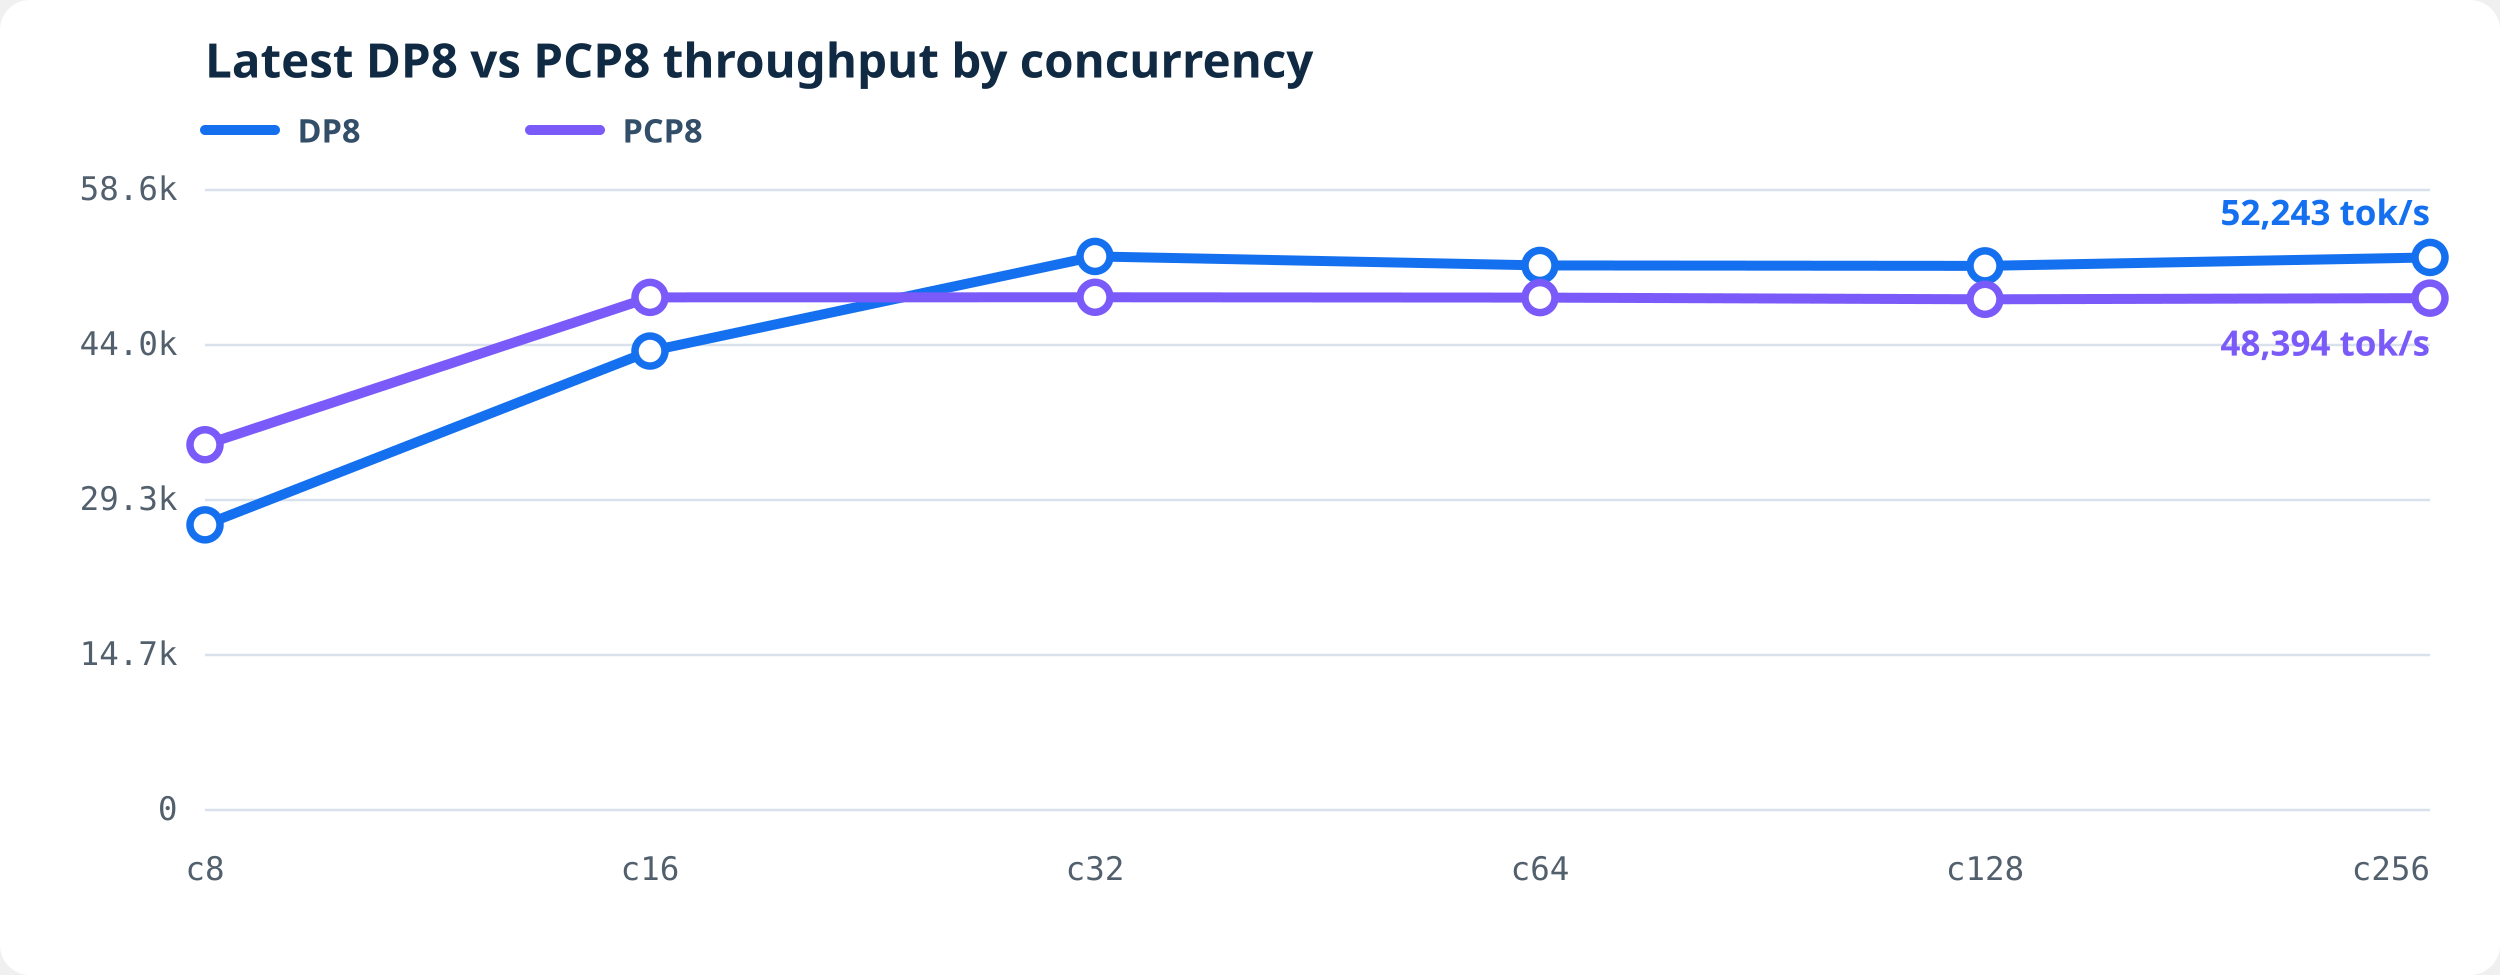
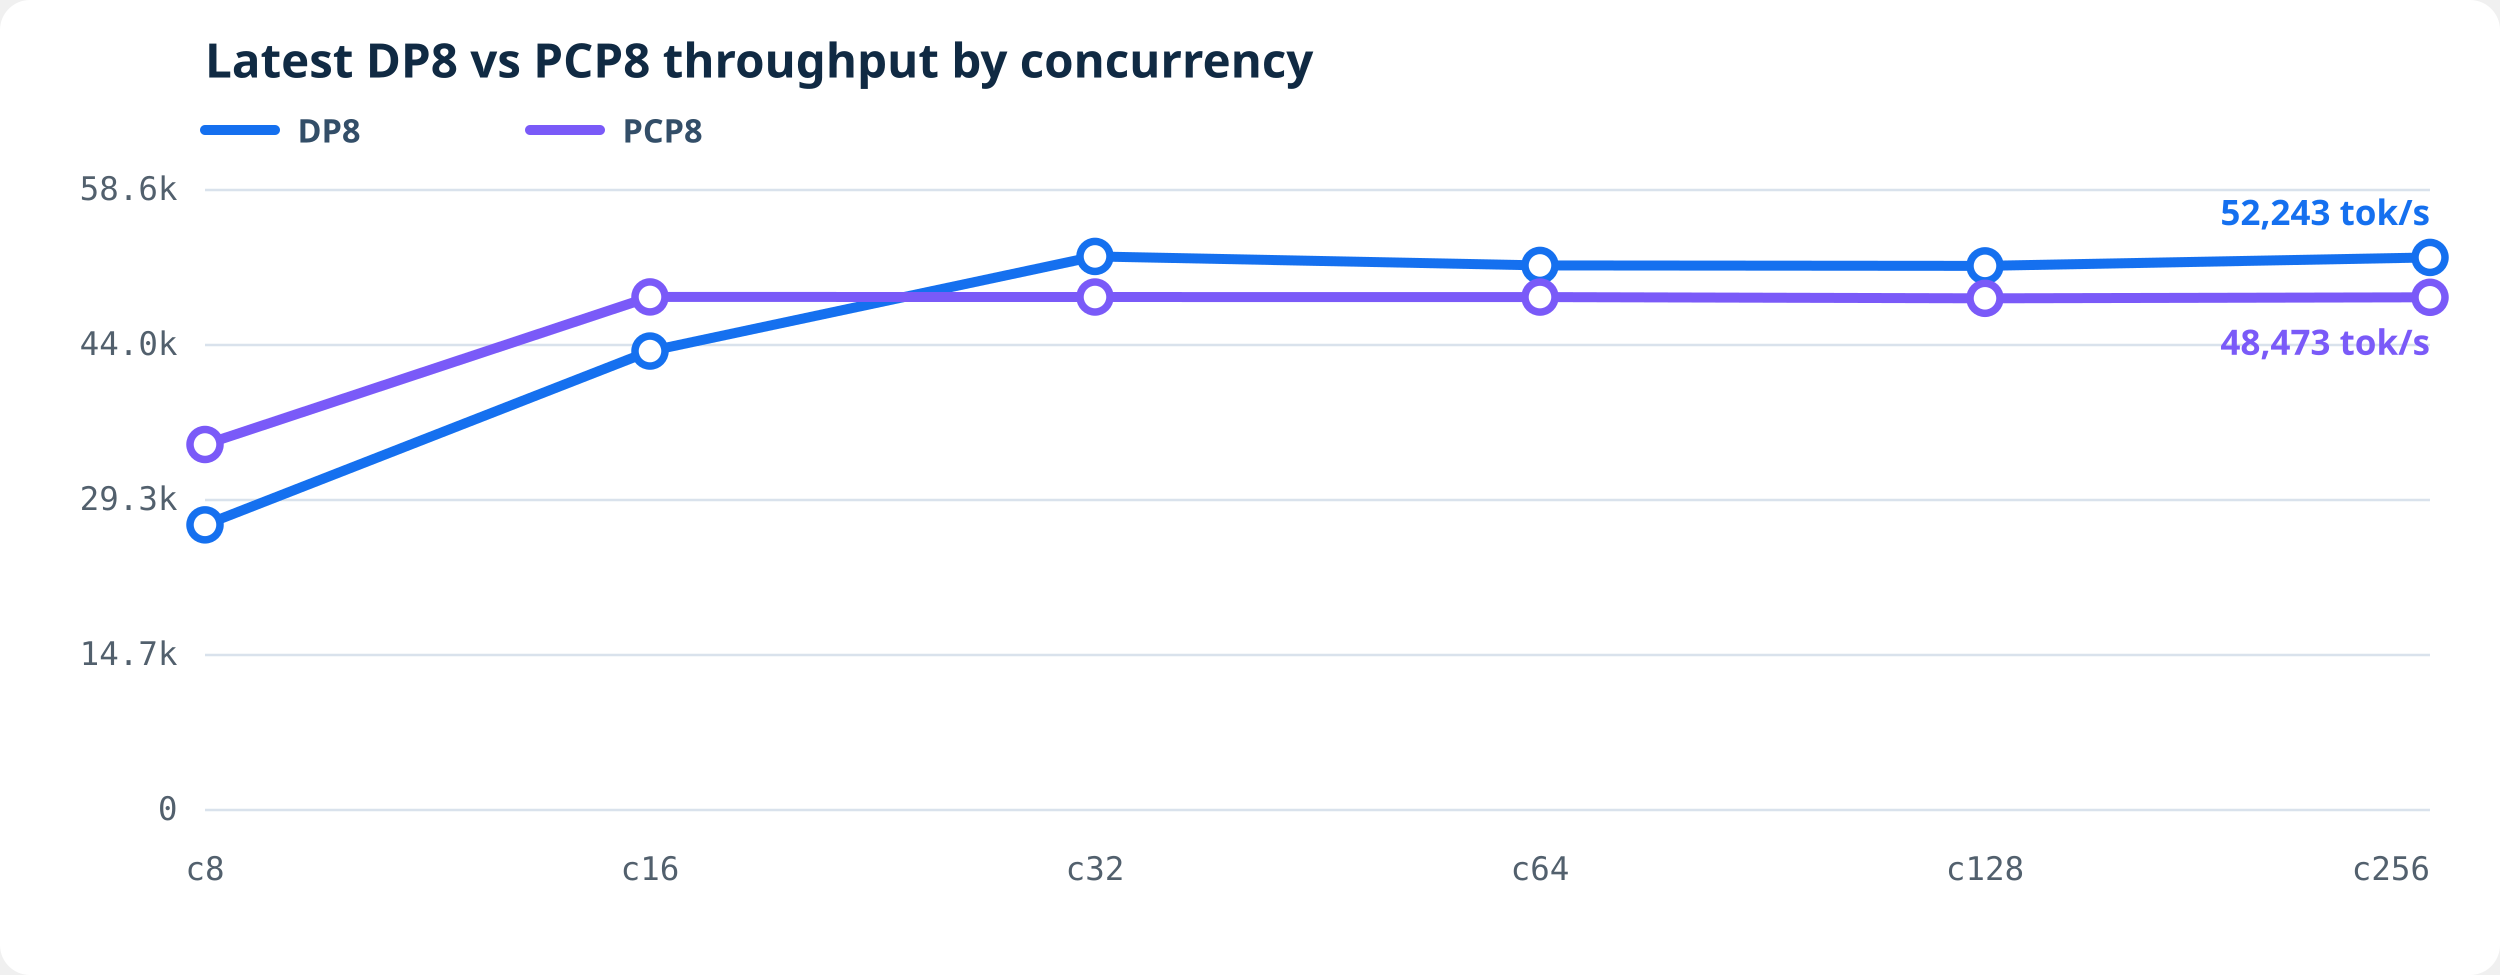
<svg xmlns="http://www.w3.org/2000/svg" viewBox="0 0 1000 390" role="img" aria-labelledby="throughput-title throughput-desc">
  <style>.bg{fill:#fff}.grid{stroke:#d9e2ec;stroke-width:1}.axis{fill:#52606d;font:13px ui-monospace,SFMono-Regular,Consolas,monospace}.heading{fill:#102a43;font:600 19px system-ui,sans-serif}.line{fill:none;stroke-width:4;stroke-linejoin:round;stroke-linecap:round}.dot{fill:#fff;stroke-width:3}.latest{stroke-width:3}.legend{fill:#334e68;font:600 13px system-ui,sans-serif}.value{font:600 14px system-ui,sans-serif}</style>
  <rect class="bg" width="1000" height="390" rx="12" />
  <text class="heading" x="82" y="31">Latest DP8 vs PCP8 throughput by concurrency</text>
  <line x1="82" y1="52" x2="110" y2="52" stroke="#1570ef" stroke-width="4" stroke-linecap="round" />
  <text class="legend" x="119" y="57">DP8</text>
  <line x1="212" y1="52" x2="240" y2="52" stroke="#7a5af8" stroke-width="4" stroke-linecap="round" />
  <text class="legend" x="249" y="57">PCP8</text>
  <line class="grid" x1="82" y1="324.00" x2="972" y2="324.00" />
  <text class="axis" text-anchor="end" x="71" y="328.00">0</text>
  <line class="grid" x1="82" y1="262.00" x2="972" y2="262.00" />
  <text class="axis" text-anchor="end" x="71" y="266.00">14.7k</text>
  <line class="grid" x1="82" y1="200.00" x2="972" y2="200.00" />
  <text class="axis" text-anchor="end" x="71" y="204.00">29.3k</text>
  <line class="grid" x1="82" y1="138.00" x2="972" y2="138.00" />
  <text class="axis" text-anchor="end" x="71" y="142.00">44.0k</text>
  <line class="grid" x1="82" y1="76.00" x2="972" y2="76.00" />
  <text class="axis" text-anchor="end" x="71" y="80.00">58.6k</text>
  <text class="axis" text-anchor="middle" x="82.00" y="352">c8</text>
  <text class="axis" text-anchor="middle" x="260.00" y="352">c16</text>
  <text class="axis" text-anchor="middle" x="438.00" y="352">c32</text>
  <text class="axis" text-anchor="middle" x="616.00" y="352">c64</text>
  <text class="axis" text-anchor="middle" x="794.00" y="352">c128</text>
  <text class="axis" text-anchor="end" x="972.00" y="352">c256</text>
  <polyline class="line" stroke="#1570ef" points="82.00,209.94 260.00,140.42 438.00,102.57 616.00,106.17 794.00,106.35 972.00,102.97" />
  <circle class="dot" fill="#fff" stroke="#1570ef" cx="82.00" cy="209.94" r="6" />
  <circle class="dot" fill="#fff" stroke="#1570ef" cx="260.00" cy="140.42" r="6" />
  <circle class="dot" fill="#fff" stroke="#1570ef" cx="438.00" cy="102.57" r="6" />
  <circle class="dot" fill="#fff" stroke="#1570ef" cx="616.00" cy="106.17" r="6" />
  <circle class="dot" fill="#fff" stroke="#1570ef" cx="794.00" cy="106.35" r="6" />
  <circle class="dot latest" fill="#1570ef" stroke="#1570ef" cx="972.00" cy="102.97" r="6" />
  <text class="value" fill="#1570ef" text-anchor="end" x="972.00" y="90.00">52,243 tok/s</text>
-   <polyline class="line" stroke="#7a5af8" points="82.00,177.90 260.00,118.95 438.00,118.91 616.00,119.04 794.00,119.72 972.00,119.25" />
-   <circle class="dot" fill="#fff" stroke="#7a5af8" cx="82.00" cy="177.90" r="6" />
-   <circle class="dot" fill="#fff" stroke="#7a5af8" cx="260.00" cy="118.95" r="6" />
-   <circle class="dot" fill="#fff" stroke="#7a5af8" cx="438.00" cy="118.91" r="6" />
-   <circle class="dot" fill="#fff" stroke="#7a5af8" cx="616.00" cy="119.04" r="6" />
-   <circle class="dot" fill="#fff" stroke="#7a5af8" cx="794.00" cy="119.72" r="6" />
-   <circle class="dot latest" fill="#7a5af8" stroke="#7a5af8" cx="972.00" cy="119.25" r="6" />
-   <text class="value" fill="#7a5af8" text-anchor="end" x="972.00" y="142.25">48,394 tok/s</text>
+   <polyline class="line" stroke="#7a5af8" points="82.00,177.80 260.00,118.77 438.00,118.81 616.00,118.83 794.00,119.33 972.00,118.92" />
+   <circle class="dot" fill="#fff" stroke="#7a5af8" cx="82.00" cy="177.80" r="6" />
+   <circle class="dot" fill="#fff" stroke="#7a5af8" cx="260.00" cy="118.77" r="6" />
+   <circle class="dot" fill="#fff" stroke="#7a5af8" cx="438.00" cy="118.81" r="6" />
+   <circle class="dot" fill="#fff" stroke="#7a5af8" cx="616.00" cy="118.83" r="6" />
+   <circle class="dot" fill="#fff" stroke="#7a5af8" cx="794.00" cy="119.33" r="6" />
+   <circle class="dot latest" fill="#7a5af8" stroke="#7a5af8" cx="972.00" cy="118.92" r="6" />
+   <text class="value" fill="#7a5af8" text-anchor="end" x="972.00" y="141.92">48,473 tok/s</text>
</svg>
